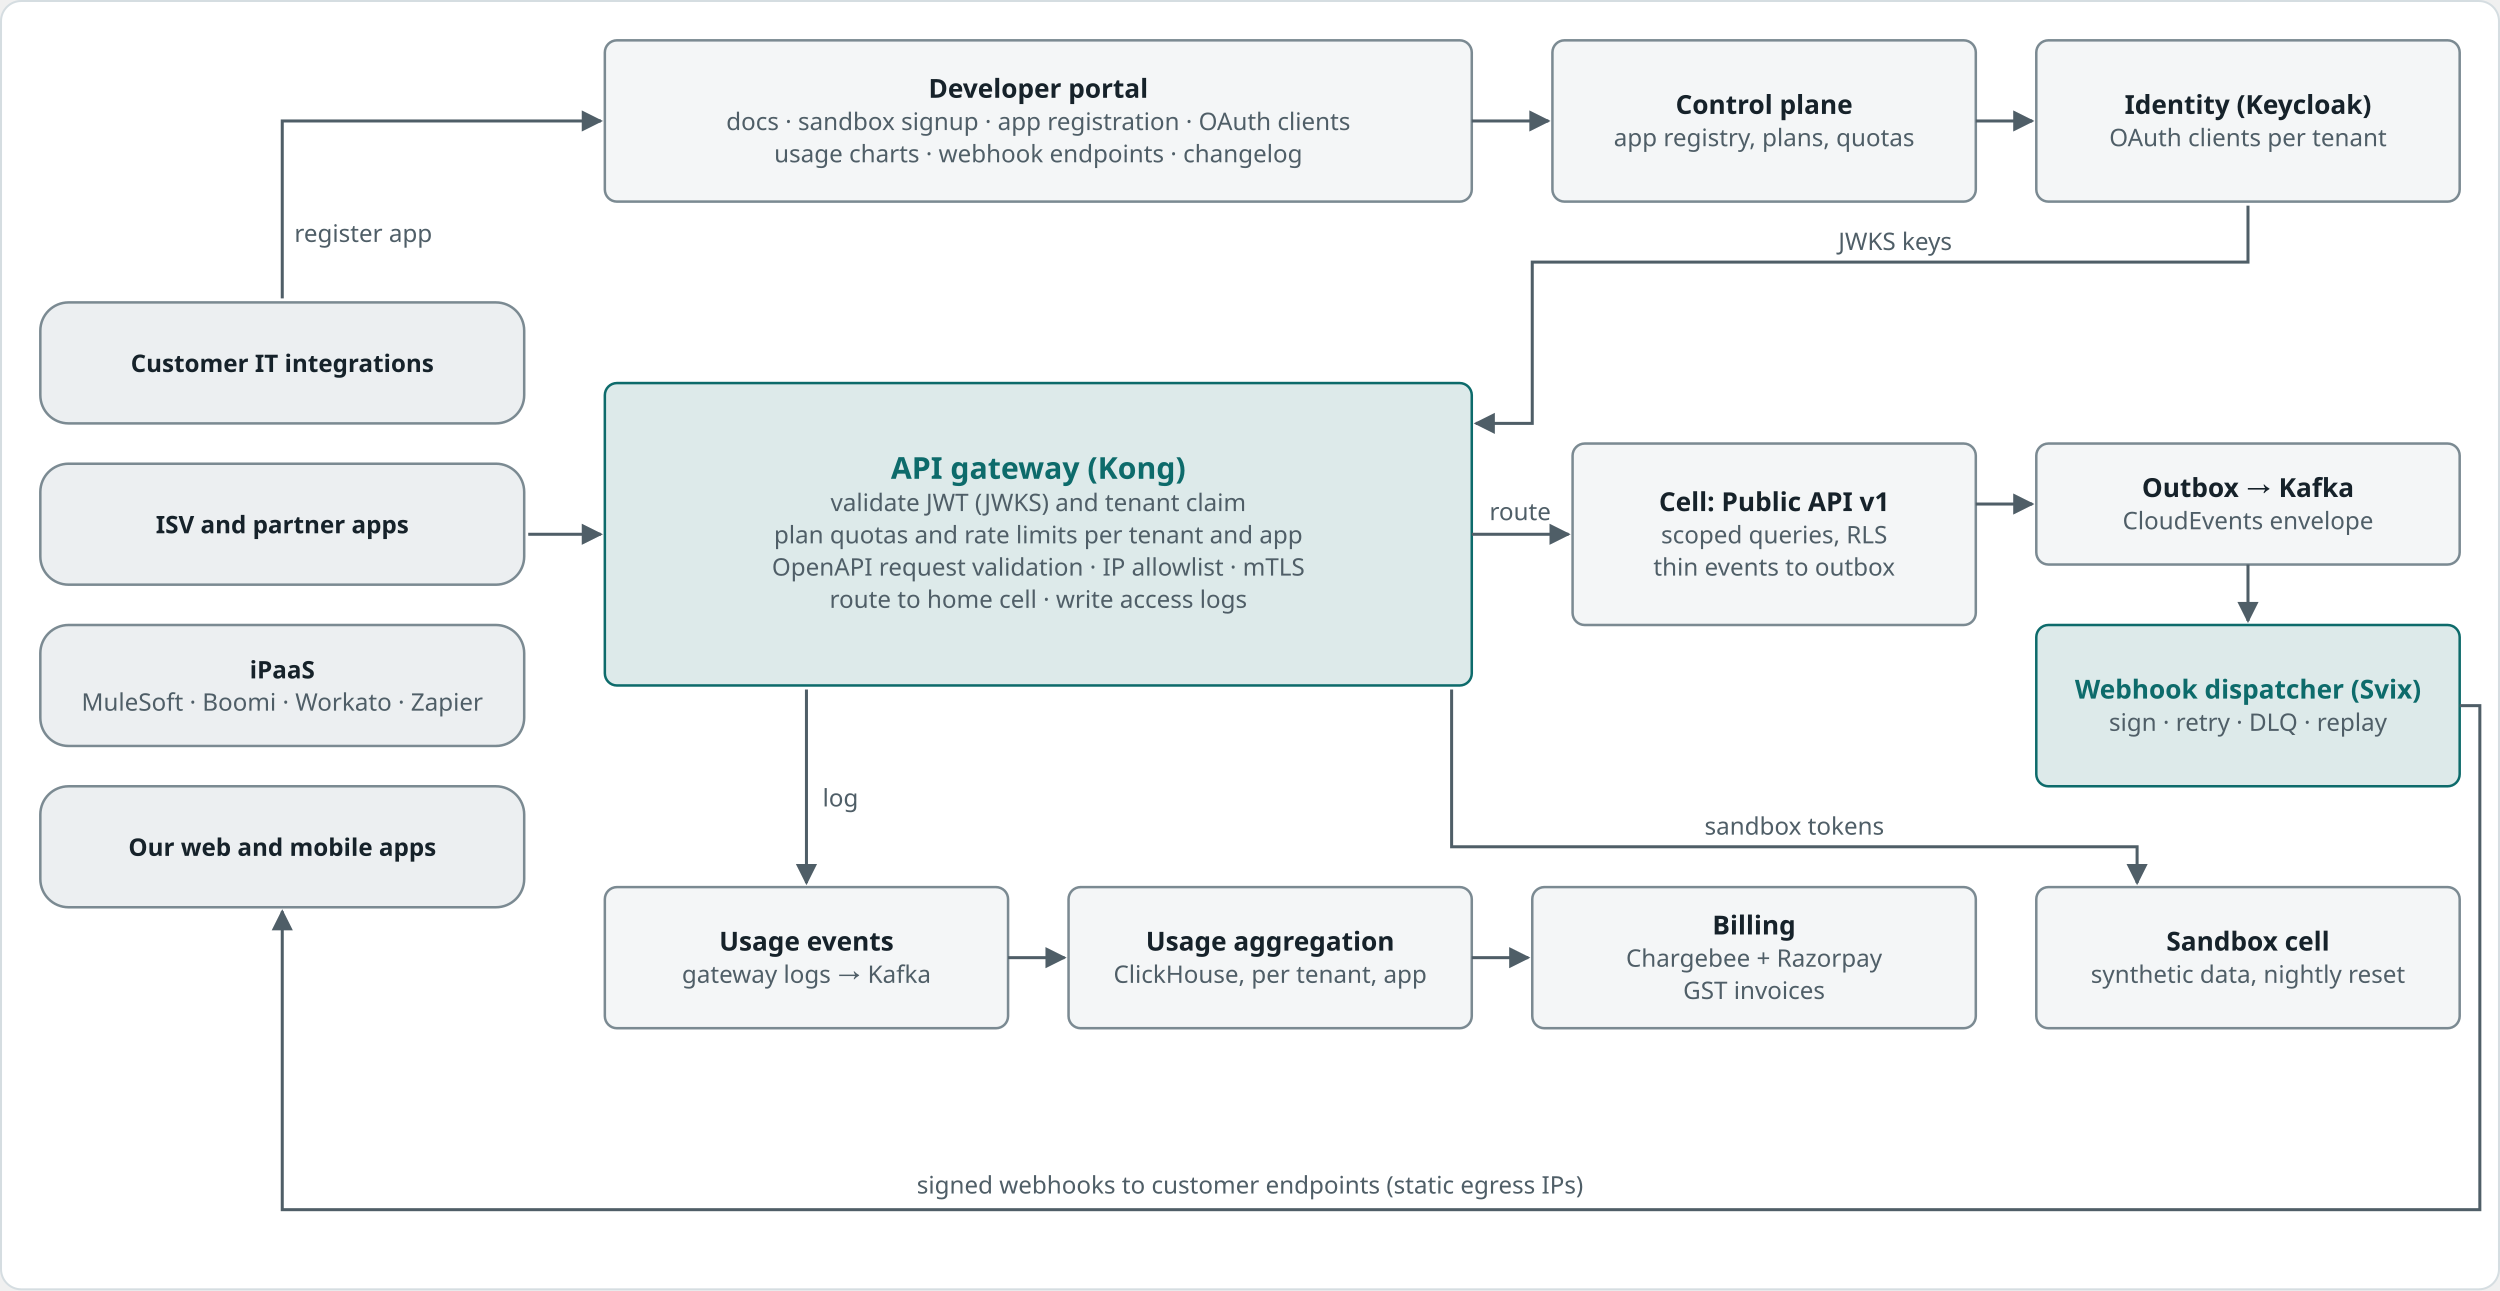
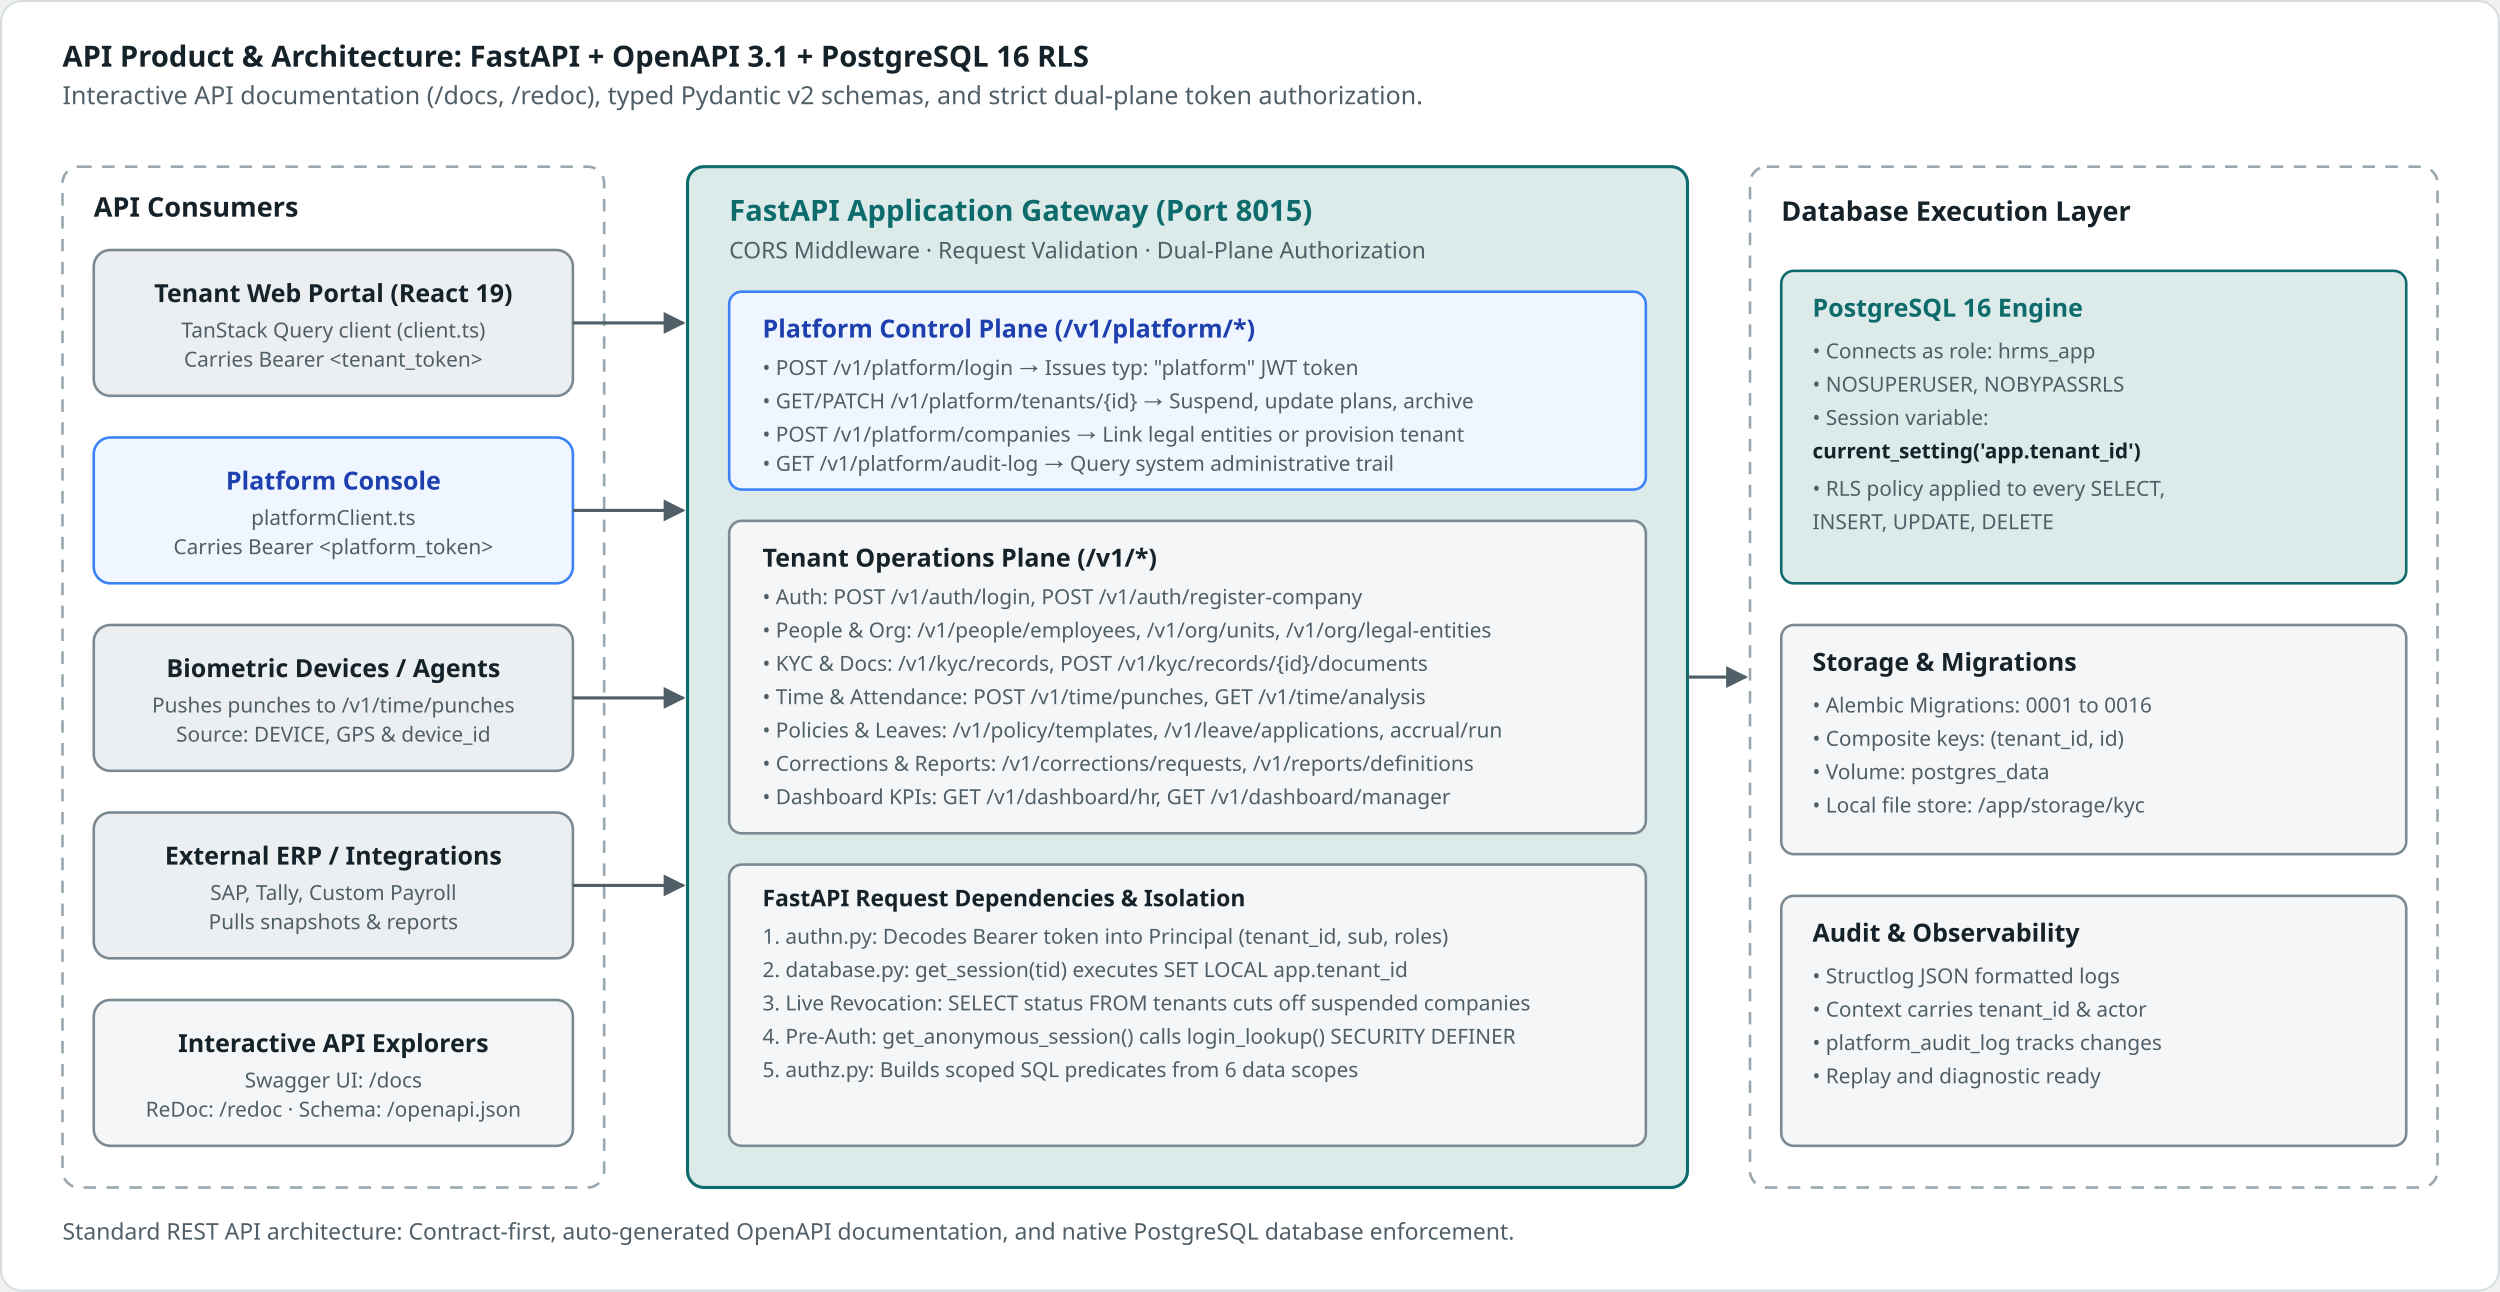
- <svg xmlns="http://www.w3.org/2000/svg" class="dg" viewBox="0 0 1240 640" width="1240" height="640" role="img" aria-label="API platform: developers register apps in the developer portal, get OAuth clients from identity, and call the API through the Kong gateway, which validates tokens, enforces plan quotas and routes to the home cell; cells publish events that the webhook dispatcher delivers to customer endpoints; gateway logs feed metering and billing; sandbox tokens route to a sandbox cell." font-family="'Noto Sans',system-ui,'Segoe UI',Helvetica,Arial,sans-serif">
-   <style>.bg{fill:#ffffff;stroke:#d5dde1}.n{fill:#f4f6f7;stroke:#7b8a92}.na{fill:#ddeaea;stroke:#0d6b6b}.nx{fill:#ffffff;stroke:#7b8a92;stroke-dasharray:5 4}.np{fill:#eceff1;stroke:#7b8a92}.g{fill:none;stroke:#9aa7ae;stroke-dasharray:6 5}.gs{fill:#f9fbfb;stroke:#9aa7ae}.t{fill:#16222a;font-weight:600}.s{fill:#4f5e67}.ta{fill:#0d6b6b;font-weight:600}.e{fill:none;stroke:#4f5e67;stroke-width:1.5}.ed{fill:none;stroke:#4f5e67;stroke-width:1.5;stroke-dasharray:5 4}.ah{fill:#4f5e67}.l{fill:none;stroke:#b4c0c7;stroke-width:1.25;stroke-dasharray:4 4}</style>
+ <svg xmlns="http://www.w3.org/2000/svg" class="dg" viewBox="0 0 1200 620" width="1200" height="620" role="img" aria-label="API Platform Architecture: Clients, FastAPI Gateway, OpenAPI 3.1 contracts, dual token authentication, and PostgreSQL 16 RLS execution." font-family="'Noto Sans',system-ui,'Segoe UI',Helvetica,Arial,sans-serif">
+   <style>
+     .bg{fill:#ffffff;stroke:#d5dde1}
+     .n{fill:#f4f6f7;stroke:#7b8a92}
+     .na{fill:#ddeaea;stroke:#0d6b6b}
+     .nb{fill:#eff6ff;stroke:#3b82f6}
+     .np{fill:#eceff1;stroke:#7b8a92}
+     .g{fill:none;stroke:#9aa7ae;stroke-dasharray:6 5}
+     .t{fill:#16222a;font-weight:600}
+     .s{fill:#4f5e67}
+     .ta{fill:#0d6b6b;font-weight:600}
+     .tb{fill:#1e40af;font-weight:600}
+     .e{fill:none;stroke:#4f5e67;stroke-width:1.5}
+     .ed{fill:none;stroke:#4f5e67;stroke-width:1.5;stroke-dasharray:5 4}
+     .ah{fill:#4f5e67}
+   </style>
  <defs>
-     <marker id="ah-apiplatform" viewBox="0 0 10 10" refX="9" refY="5" markerWidth="7" markerHeight="7" orient="auto-start-reverse">
+     <marker id="ah-api" viewBox="0 0 10 10" refX="9" refY="5" markerWidth="7" markerHeight="7" orient="auto-start-reverse">
      <path class="ah" d="M0,0 L10,5 L0,10 z" />
    </marker>
  </defs>
-   <rect class="bg" x="0.5" y="0.5" width="1239" height="639" rx="10" />
-   <rect class="np" x="20" y="150" width="240" height="60" rx="14" stroke-width="1.25" />
-   <text class="t" x="140.0" y="184.5" font-size="12" text-anchor="middle">Customer IT integrations</text>
-   <rect class="np" x="20" y="230" width="240" height="60" rx="14" stroke-width="1.25" />
-   <text class="t" x="140.0" y="264.5" font-size="12" text-anchor="middle">ISV and partner apps</text>
-   <rect class="np" x="20" y="310" width="240" height="60" rx="14" stroke-width="1.25" />
-   <text class="t" x="140.0" y="336.5" font-size="12" text-anchor="middle">iPaaS</text>
-   <text class="s" x="140.0" y="352.5" font-size="12" text-anchor="middle">MuleSoft · Boomi · Workato · Zapier</text>
-   <rect class="np" x="20" y="390" width="240" height="60" rx="14" stroke-width="1.25" />
-   <text class="t" x="140.0" y="424.5" font-size="12" text-anchor="middle">Our web and mobile apps</text>
-   <rect class="n" x="300" y="20" width="430" height="80" rx="6" stroke-width="1.25" />
-   <text class="t" x="515.0" y="48.5" font-size="13" text-anchor="middle">Developer portal</text>
-   <text class="s" x="515.0" y="64.5" font-size="12" text-anchor="middle">docs · sandbox signup · app registration · OAuth clients</text>
-   <text class="s" x="515.0" y="80.5" font-size="12" text-anchor="middle">usage charts · webhook endpoints · changelog</text>
-   <rect class="n" x="770" y="20" width="210" height="80" rx="6" stroke-width="1.25" />
-   <text class="t" x="875.0" y="56.5" font-size="13" text-anchor="middle">Control plane</text>
-   <text class="s" x="875.0" y="72.5" font-size="12" text-anchor="middle">app registry, plans, quotas</text>
-   <rect class="n" x="1010" y="20" width="210" height="80" rx="6" stroke-width="1.25" />
-   <text class="t" x="1115.0" y="56.5" font-size="13" text-anchor="middle">Identity (Keycloak)</text>
-   <text class="s" x="1115.0" y="72.5" font-size="12" text-anchor="middle">OAuth clients per tenant</text>
-   <polyline class="e" points="140,148 140,60 298,60" marker-end="url(#ah-apiplatform)" />
-   <text class="s" x="146" y="120" font-size="12" text-anchor="start">register app</text>
-   <polyline class="e" points="730,60 768,60" marker-end="url(#ah-apiplatform)" />
-   <polyline class="e" points="980,60 1008,60" marker-end="url(#ah-apiplatform)" />
-   <rect class="na" x="300" y="190" width="430" height="150" rx="6" stroke-width="1.25" />
-   <text class="ta" x="515.0" y="237.5" font-size="15" text-anchor="middle">API gateway (Kong)</text>
-   <text class="s" x="515.0" y="253.5" font-size="12" text-anchor="middle">validate JWT (JWKS) and tenant claim</text>
-   <text class="s" x="515.0" y="269.5" font-size="12" text-anchor="middle">plan quotas and rate limits per tenant and app</text>
-   <text class="s" x="515.0" y="285.5" font-size="12" text-anchor="middle">OpenAPI request validation · IP allowlist · mTLS</text>
-   <text class="s" x="515.0" y="301.5" font-size="12" text-anchor="middle">route to home cell · write access logs</text>
-   <polyline class="e" points="262,265 298,265" marker-end="url(#ah-apiplatform)" />
-   <polyline class="e" points="1115,102 1115,130 760,130 760,210 732,210" marker-end="url(#ah-apiplatform)" />
-   <text class="s" x="940" y="124" font-size="12" text-anchor="middle">JWKS keys</text>
-   <rect class="n" x="780" y="220" width="200" height="90" rx="6" stroke-width="1.25" />
-   <text class="t" x="880.0" y="253.5" font-size="13" text-anchor="middle">Cell: Public API v1</text>
-   <text class="s" x="880.0" y="269.5" font-size="12" text-anchor="middle">scoped queries, RLS</text>
-   <text class="s" x="880.0" y="285.5" font-size="12" text-anchor="middle">thin events to outbox</text>
-   <polyline class="e" points="730,265 778,265" marker-end="url(#ah-apiplatform)" />
-   <text class="s" x="754" y="258" font-size="12" text-anchor="middle">route</text>
-   <rect class="n" x="1010" y="220" width="210" height="60" rx="6" stroke-width="1.25" />
-   <text class="t" x="1115.0" y="246.5" font-size="13" text-anchor="middle">Outbox → Kafka</text>
-   <text class="s" x="1115.0" y="262.5" font-size="12" text-anchor="middle">CloudEvents envelope</text>
-   <rect class="na" x="1010" y="310" width="210" height="80" rx="6" stroke-width="1.25" />
-   <text class="ta" x="1115.0" y="346.5" font-size="13" text-anchor="middle">Webhook dispatcher (Svix)</text>
-   <text class="s" x="1115.0" y="362.5" font-size="12" text-anchor="middle">sign · retry · DLQ · replay</text>
-   <polyline class="e" points="980,250 1008,250" marker-end="url(#ah-apiplatform)" />
-   <polyline class="e" points="1115,280 1115,308" marker-end="url(#ah-apiplatform)" />
-   <polyline class="e" points="1220,350 1230,350 1230,600 140,600 140,452" marker-end="url(#ah-apiplatform)" />
-   <text class="s" x="620" y="592" font-size="12" text-anchor="middle">signed webhooks to customer endpoints (static egress IPs)</text>
-   <rect class="n" x="300" y="440" width="200" height="70" rx="6" stroke-width="1.25" />
-   <text class="t" x="400.0" y="471.5" font-size="13" text-anchor="middle">Usage events</text>
-   <text class="s" x="400.0" y="487.5" font-size="12" text-anchor="middle">gateway logs → Kafka</text>
-   <rect class="n" x="530" y="440" width="200" height="70" rx="6" stroke-width="1.25" />
-   <text class="t" x="630.0" y="471.5" font-size="13" text-anchor="middle">Usage aggregation</text>
-   <text class="s" x="630.0" y="487.5" font-size="12" text-anchor="middle">ClickHouse, per tenant, app</text>
-   <rect class="n" x="760" y="440" width="220" height="70" rx="6" stroke-width="1.25" />
-   <text class="t" x="870.0" y="463.5" font-size="13" text-anchor="middle">Billing</text>
-   <text class="s" x="870.0" y="479.5" font-size="12" text-anchor="middle">Chargebee + Razorpay</text>
-   <text class="s" x="870.0" y="495.5" font-size="12" text-anchor="middle">GST invoices</text>
-   <rect class="n" x="1010" y="440" width="210" height="70" rx="6" stroke-width="1.25" />
-   <text class="t" x="1115.0" y="471.5" font-size="13" text-anchor="middle">Sandbox cell</text>
-   <text class="s" x="1115.0" y="487.5" font-size="12" text-anchor="middle">synthetic data, nightly reset</text>
-   <polyline class="e" points="400,342 400,438" marker-end="url(#ah-apiplatform)" />
-   <text class="s" x="408" y="400" font-size="12" text-anchor="start">log</text>
-   <polyline class="e" points="500,475 528,475" marker-end="url(#ah-apiplatform)" />
-   <polyline class="e" points="730,475 758,475" marker-end="url(#ah-apiplatform)" />
-   <polyline class="e" points="720,342 720,420 1060,420 1060,438" marker-end="url(#ah-apiplatform)" />
-   <text class="s" x="890" y="414" font-size="12" text-anchor="middle">sandbox tokens</text>
+   <rect class="bg" x="0.5" y="0.5" width="1199" height="619" rx="10" />
+   <text class="t" x="30" y="32" font-size="14">API Product &amp; Architecture: FastAPI + OpenAPI 3.1 + PostgreSQL 16 RLS</text>
+   <text class="s" x="30" y="50" font-size="12">Interactive API documentation (/docs, /redoc), typed Pydantic v2 schemas, and strict dual-plane token authorization.</text>
+   <rect class="g" x="30" y="80" width="260" height="490" rx="8" stroke-width="1.25" />
+   <text class="t" x="45" y="104" font-size="13">API Consumers</text>
+   <rect class="np" x="45" y="120" width="230" height="70" rx="8" stroke-width="1.25" />
+   <text class="t" x="160" y="145" font-size="12" text-anchor="middle">Tenant Web Portal (React 19)</text>
+   <text class="s" x="160" y="162" font-size="10" text-anchor="middle">TanStack Query client (client.ts)</text>
+   <text class="s" x="160" y="176" font-size="10" text-anchor="middle">Carries Bearer &lt;tenant_token&gt;</text>
+   <rect class="nb" x="45" y="210" width="230" height="70" rx="8" stroke-width="1.25" />
+   <text class="tb" x="160" y="235" font-size="12" text-anchor="middle">Platform Console</text>
+   <text class="s" x="160" y="252" font-size="10" text-anchor="middle">platformClient.ts</text>
+   <text class="s" x="160" y="266" font-size="10" text-anchor="middle">Carries Bearer &lt;platform_token&gt;</text>
+   <rect class="np" x="45" y="300" width="230" height="70" rx="8" stroke-width="1.25" />
+   <text class="t" x="160" y="325" font-size="12" text-anchor="middle">Biometric Devices / Agents</text>
+   <text class="s" x="160" y="342" font-size="10" text-anchor="middle">Pushes punches to /v1/time/punches</text>
+   <text class="s" x="160" y="356" font-size="10" text-anchor="middle">Source: DEVICE, GPS &amp; device_id</text>
+   <rect class="np" x="45" y="390" width="230" height="70" rx="8" stroke-width="1.25" />
+   <text class="t" x="160" y="415" font-size="12" text-anchor="middle">External ERP / Integrations</text>
+   <text class="s" x="160" y="432" font-size="10" text-anchor="middle">SAP, Tally, Custom Payroll</text>
+   <text class="s" x="160" y="446" font-size="10" text-anchor="middle">Pulls snapshots &amp; reports</text>
+   <rect class="n" x="45" y="480" width="230" height="70" rx="8" stroke-width="1.25" />
+   <text class="t" x="160" y="505" font-size="12" text-anchor="middle">Interactive API Explorers</text>
+   <text class="s" x="160" y="522" font-size="10" text-anchor="middle">Swagger UI: /docs</text>
+   <text class="s" x="160" y="536" font-size="10" text-anchor="middle">ReDoc: /redoc · Schema: /openapi.json</text>
+   <rect class="na" x="330" y="80" width="480" height="490" rx="8" stroke-width="1.5" />
+   <text class="ta" x="350" y="106" font-size="14">FastAPI Application Gateway (Port 8015)</text>
+   <text class="s" x="350" y="124" font-size="11">CORS Middleware · Request Validation · Dual-Plane Authorization</text>
+   <rect class="nb" x="350" y="140" width="440" height="95" rx="6" stroke-width="1.25" />
+   <text class="tb" x="366" y="162" font-size="12">Platform Control Plane (/v1/platform/*)</text>
+   <text class="s" x="366" y="180" font-size="10">• POST /v1/platform/login → Issues typ: "platform" JWT token</text>
+   <text class="s" x="366" y="196" font-size="10">• GET/PATCH /v1/platform/tenants/{id} → Suspend, update plans, archive</text>
+   <text class="s" x="366" y="212" font-size="10">• POST /v1/platform/companies → Link legal entities or provision tenant</text>
+   <text class="s" x="366" y="226" font-size="10">• GET /v1/platform/audit-log → Query system administrative trail</text>
+   <rect class="n" x="350" y="250" width="440" height="150" rx="6" stroke-width="1.25" />
+   <text class="t" x="366" y="272" font-size="12">Tenant Operations Plane (/v1/*)</text>
+   <text class="s" x="366" y="290" font-size="10">• Auth: POST /v1/auth/login, POST /v1/auth/register-company</text>
+   <text class="s" x="366" y="306" font-size="10">• People &amp; Org: /v1/people/employees, /v1/org/units, /v1/org/legal-entities</text>
+   <text class="s" x="366" y="322" font-size="10">• KYC &amp; Docs: /v1/kyc/records, POST /v1/kyc/records/{id}/documents</text>
+   <text class="s" x="366" y="338" font-size="10">• Time &amp; Attendance: POST /v1/time/punches, GET /v1/time/analysis</text>
+   <text class="s" x="366" y="354" font-size="10">• Policies &amp; Leaves: /v1/policy/templates, /v1/leave/applications, accrual/run</text>
+   <text class="s" x="366" y="370" font-size="10">• Corrections &amp; Reports: /v1/corrections/requests, /v1/reports/definitions</text>
+   <text class="s" x="366" y="386" font-size="10">• Dashboard KPIs: GET /v1/dashboard/hr, GET /v1/dashboard/manager</text>
+   <rect class="n" x="350" y="415" width="440" height="135" rx="6" stroke-width="1.25" />
+   <text class="t" x="366" y="435" font-size="11">FastAPI Request Dependencies &amp; Isolation</text>
+   <text class="s" x="366" y="453" font-size="10">1. authn.py: Decodes Bearer token into Principal (tenant_id, sub, roles)</text>
+   <text class="s" x="366" y="469" font-size="10">2. database.py: get_session(tid) executes SET LOCAL app.tenant_id</text>
+   <text class="s" x="366" y="485" font-size="10">3. Live Revocation: SELECT status FROM tenants cuts off suspended companies</text>
+   <text class="s" x="366" y="501" font-size="10">4. Pre-Auth: get_anonymous_session() calls login_lookup() SECURITY DEFINER</text>
+   <text class="s" x="366" y="517" font-size="10">5. authz.py: Builds scoped SQL predicates from 6 data scopes</text>
+   <polyline class="e" points="275,155 328,155" marker-end="url(#ah-api)" />
+   <polyline class="e" points="275,245 328,245" marker-end="url(#ah-api)" />
+   <polyline class="e" points="275,335 328,335" marker-end="url(#ah-api)" />
+   <polyline class="e" points="275,425 328,425" marker-end="url(#ah-api)" />
+   <rect class="g" x="840" y="80" width="330" height="490" rx="8" stroke-width="1.25" />
+   <text class="t" x="855" y="106" font-size="13">Database Execution Layer</text>
+   <rect class="na" x="855" y="130" width="300" height="150" rx="6" stroke-width="1.25" />
+   <text class="ta" x="870" y="152" font-size="12">PostgreSQL 16 Engine</text>
+   <text class="s" x="870" y="172" font-size="10">• Connects as role: hrms_app</text>
+   <text class="s" x="870" y="188" font-size="10">• NOSUPERUSER, NOBYPASSRLS</text>
+   <text class="s" x="870" y="204" font-size="10">• Session variable:</text>
+   <text class="t" x="870" y="220" font-size="10">  current_setting('app.tenant_id')</text>
+   <text class="s" x="870" y="238" font-size="10">• RLS policy applied to every SELECT,</text>
+   <text class="s" x="870" y="254" font-size="10">  INSERT, UPDATE, DELETE</text>
+   <rect class="n" x="855" y="300" width="300" height="110" rx="6" stroke-width="1.25" />
+   <text class="t" x="870" y="322" font-size="12">Storage &amp; Migrations</text>
+   <text class="s" x="870" y="342" font-size="10">• Alembic Migrations: 0001 to 0016</text>
+   <text class="s" x="870" y="358" font-size="10">• Composite keys: (tenant_id, id)</text>
+   <text class="s" x="870" y="374" font-size="10">• Volume: postgres_data</text>
+   <text class="s" x="870" y="390" font-size="10">• Local file store: /app/storage/kyc</text>
+   <rect class="n" x="855" y="430" width="300" height="120" rx="6" stroke-width="1.25" />
+   <text class="t" x="870" y="452" font-size="12">Audit &amp; Observability</text>
+   <text class="s" x="870" y="472" font-size="10">• Structlog JSON formatted logs</text>
+   <text class="s" x="870" y="488" font-size="10">• Context carries tenant_id &amp; actor</text>
+   <text class="s" x="870" y="504" font-size="10">• platform_audit_log tracks changes</text>
+   <text class="s" x="870" y="520" font-size="10">• Replay and diagnostic ready</text>
+   <polyline class="e" points="810,325 838,325" marker-end="url(#ah-api)" />
+   <text class="s" x="30" y="595" font-size="11">Standard REST API architecture: Contract-first, auto-generated OpenAPI documentation, and native PostgreSQL database enforcement.</text>
</svg>
